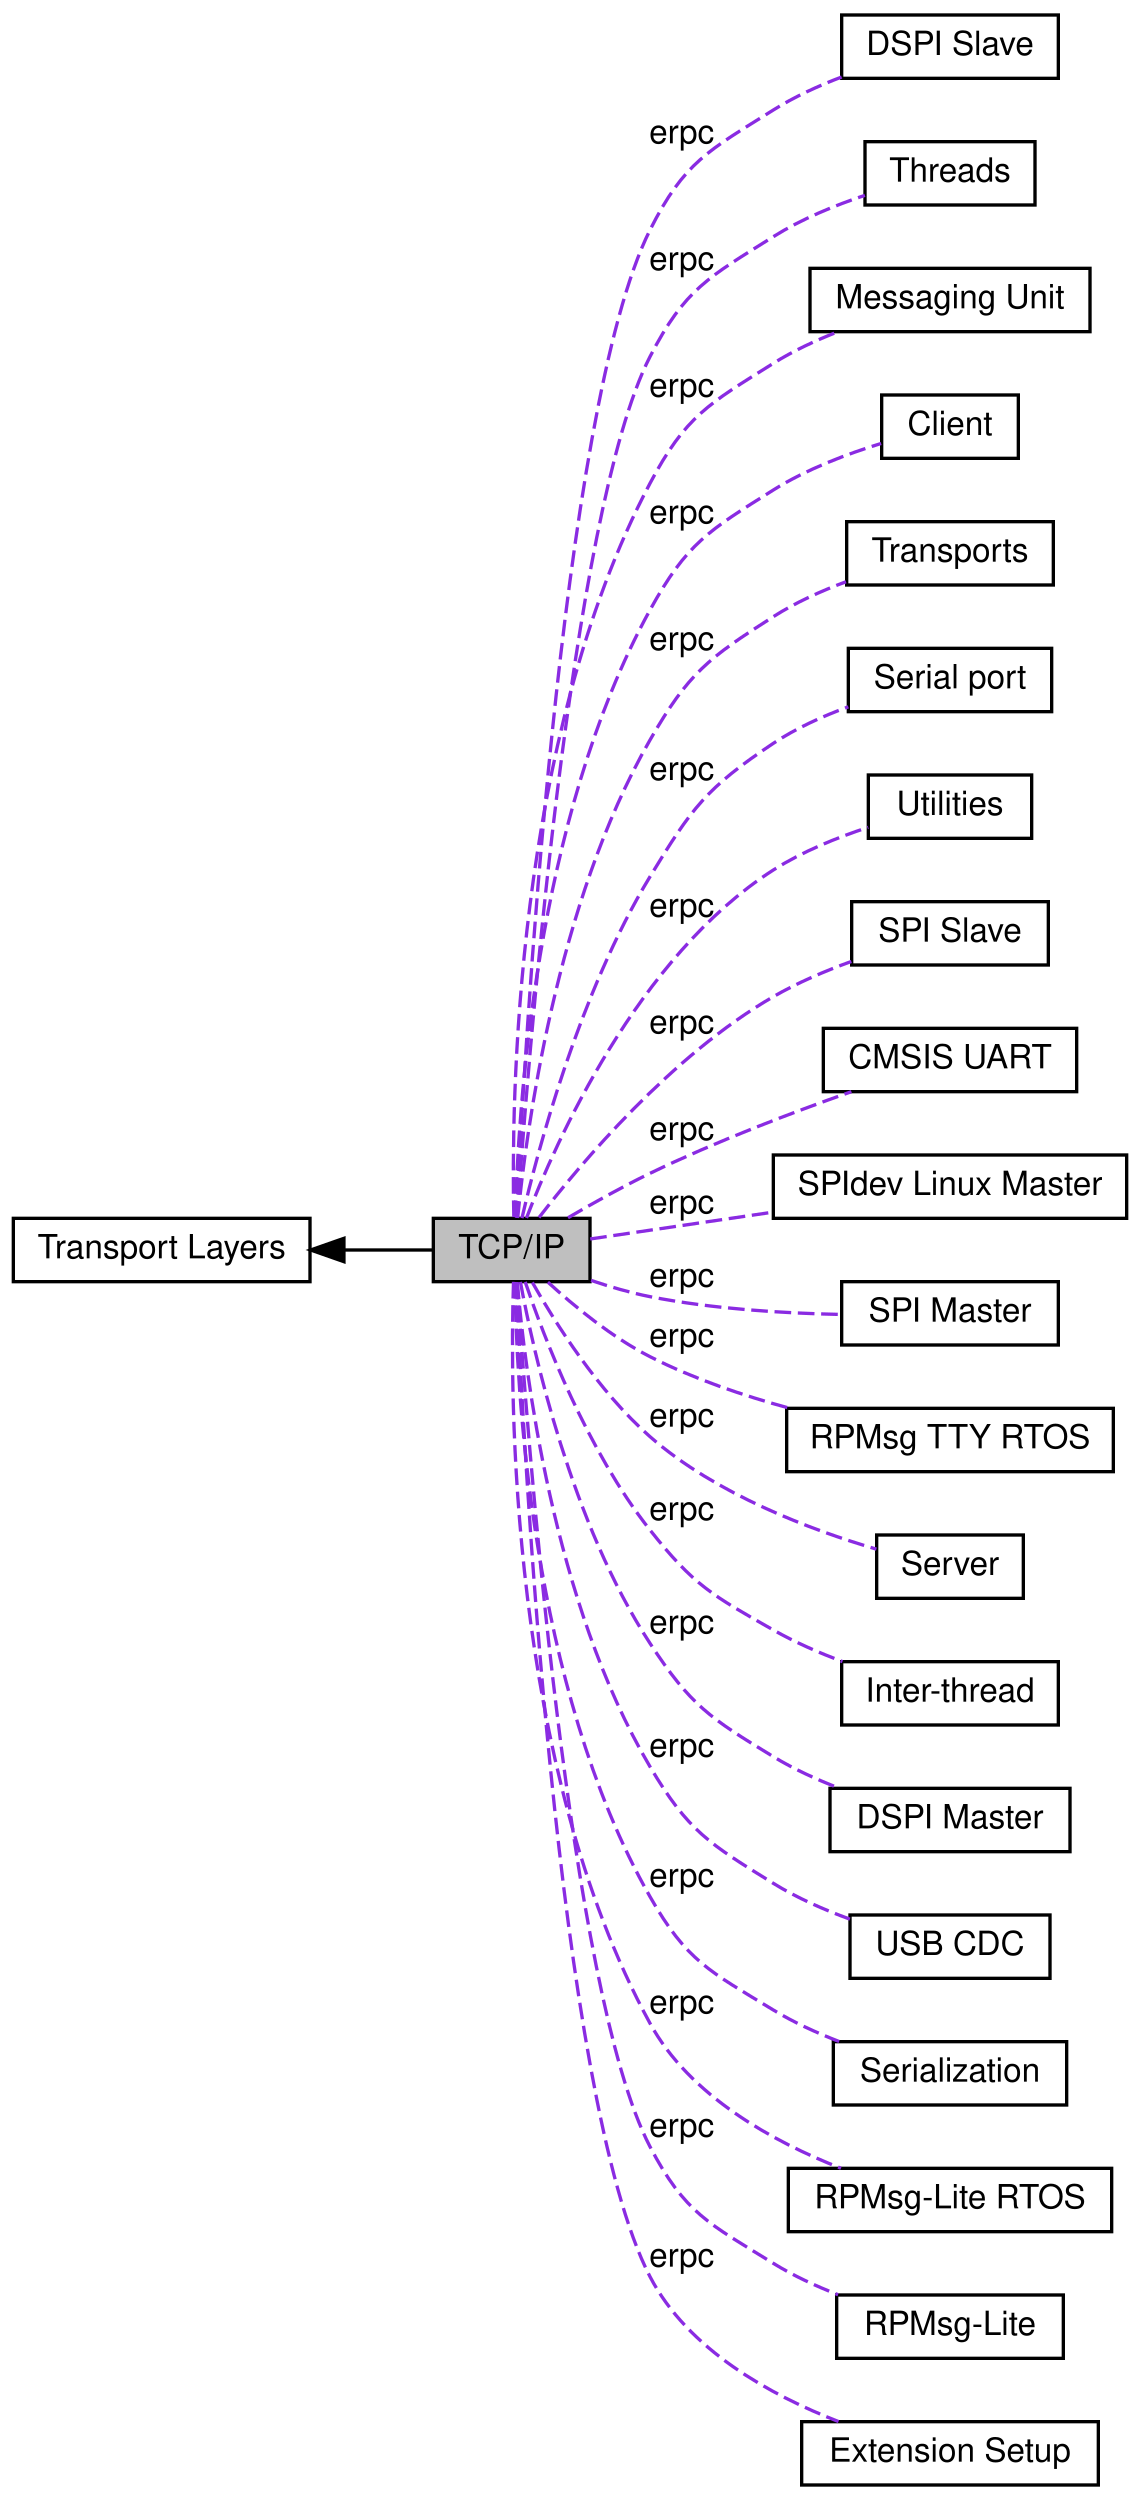
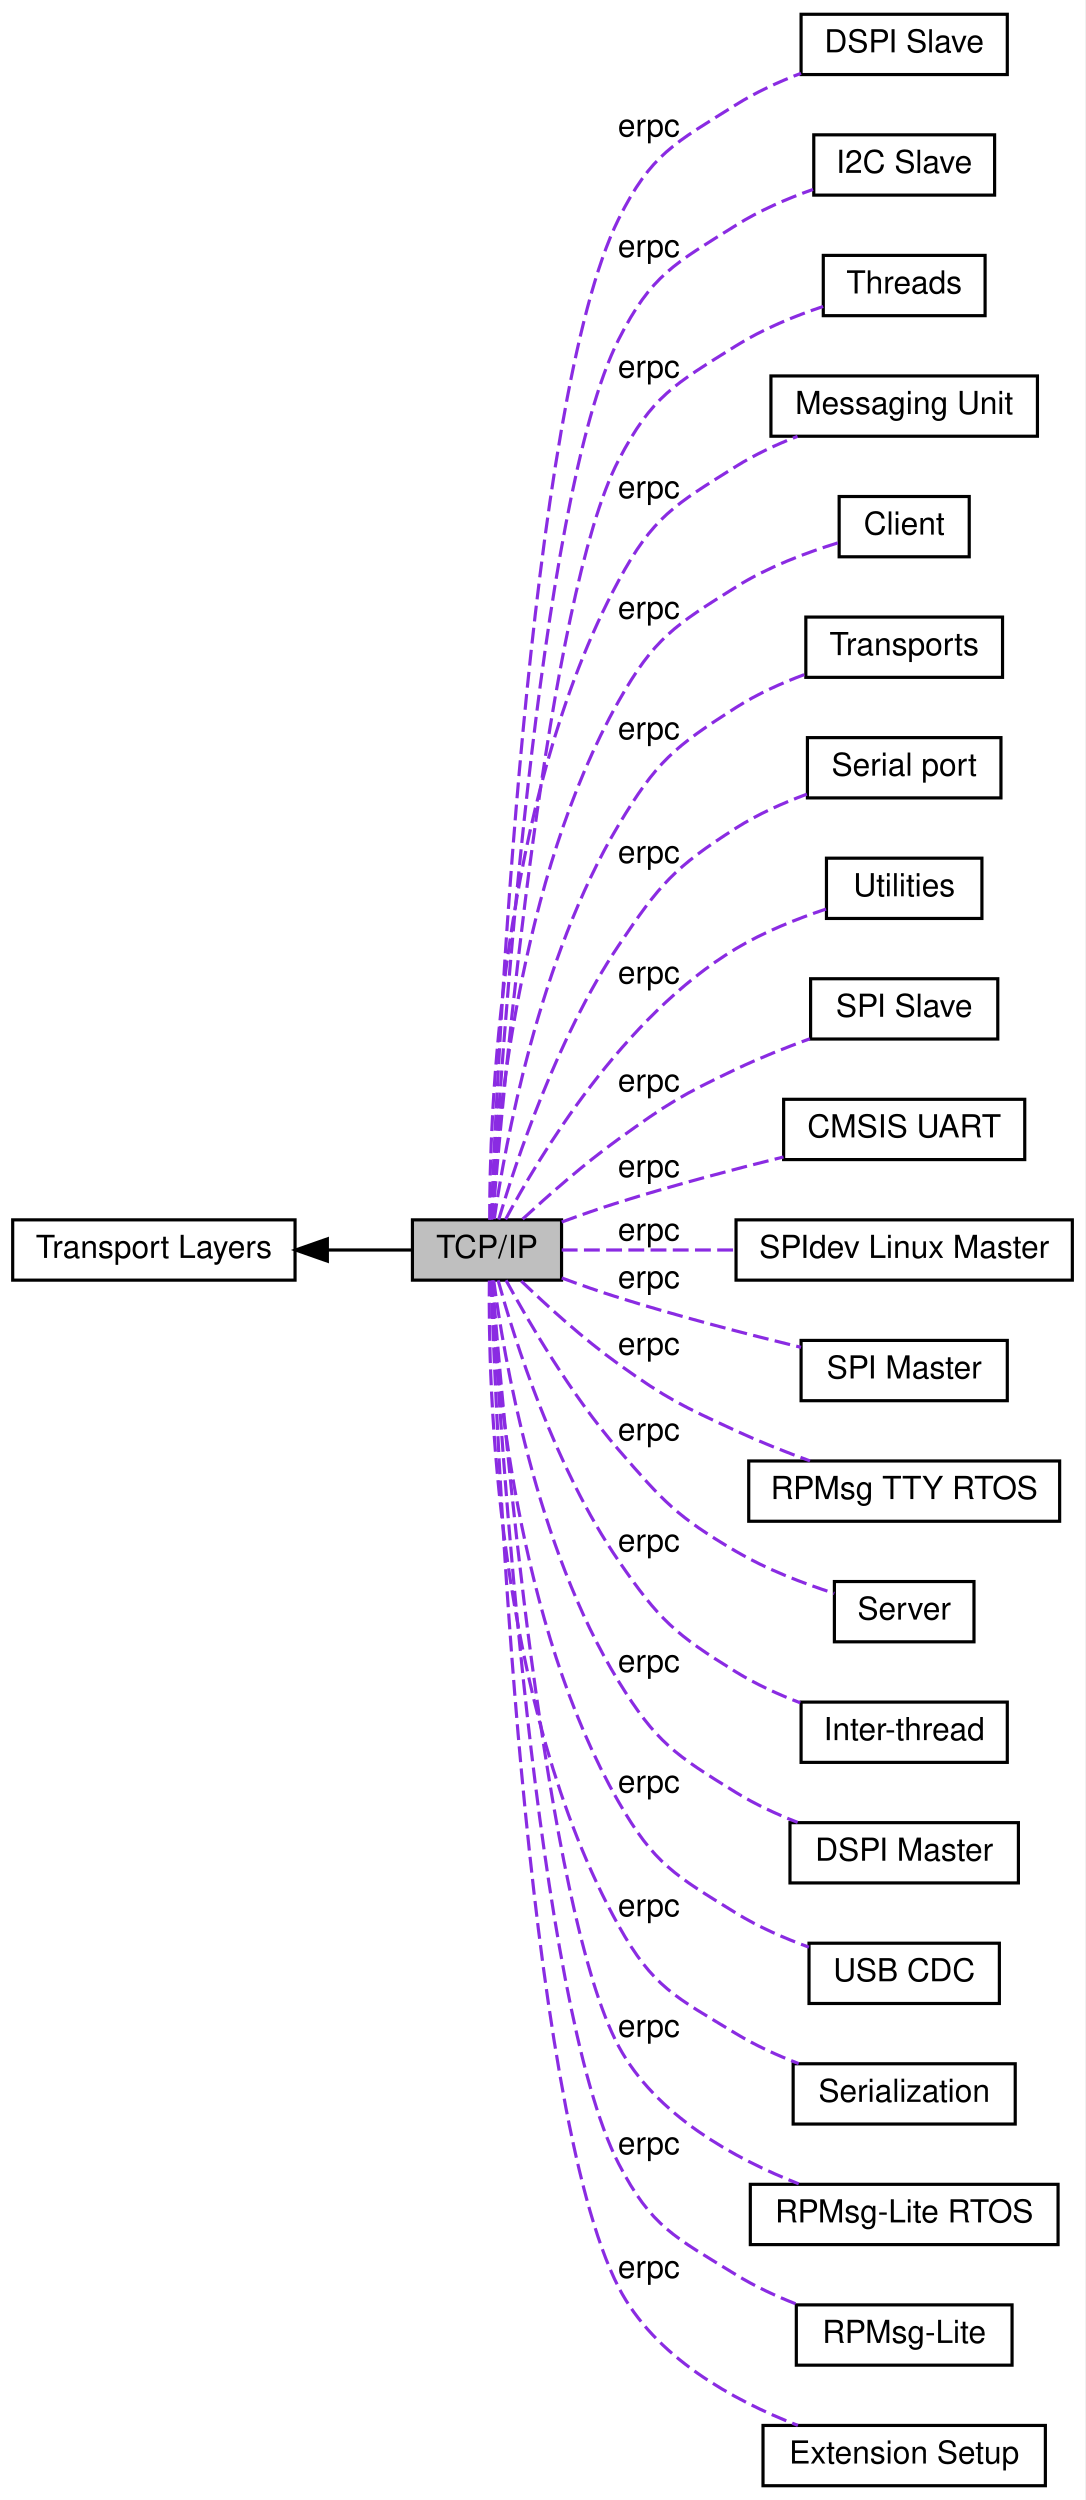
- <svg xmlns="http://www.w3.org/2000/svg" xmlns:xlink="http://www.w3.org/1999/xlink" width="342pt" height="750pt" viewBox="0.00 0.00 342.00 750.00">
-   <g id="graph0" class="graph" transform="scale(1 1) rotate(0) translate(4 746)">
-     <polygon fill="white" stroke="none" points="-4,4 -4,-746 338,-746 338,4 -4,4" />
+ <svg xmlns="http://www.w3.org/2000/svg" xmlns:xlink="http://www.w3.org/1999/xlink" width="342pt" height="788pt" viewBox="0.00 0.00 342.00 788.00">
+   <g id="graph0" class="graph" transform="scale(1 1) rotate(0) translate(4 784)">
+     <polygon fill="white" stroke="none" points="-4,4 -4,-784 338,-784 338,4 -4,4" />
    <g id="node1" class="node">
      <g id="a_node1">
        <a xlink:href="group__transports.html" target="_top" xlink:title="Transport layer classes. ">
-           <polygon fill="white" stroke="black" points="0,-361.5 0,-380.5 89,-380.5 89,-361.5 0,-361.5" />
-           <text text-anchor="middle" x="44.5" y="-368.5" font-family="Helvetica,sans-Serif" font-size="10.00">Transport Layers</text>
-         </a>
-       </g>
-     </g>
-     <g id="node5" class="node">
-       <polygon fill="#bfbfbf" stroke="black" points="126,-361.5 126,-380.5 173,-380.5 173,-361.5 126,-361.5" />
-       <text text-anchor="middle" x="149.5" y="-368.5" font-family="Helvetica,sans-Serif" font-size="10.00">TCP/IP</text>
+           <polygon fill="white" stroke="black" points="0,-380.5 0,-399.5 89,-399.5 89,-380.5 0,-380.5" />
+           <text text-anchor="middle" x="44.5" y="-387.5" font-family="Helvetica,sans-Serif" font-size="10.00">Transport Layers</text>
+         </a>
+       </g>
+     </g>
+     <g id="node6" class="node">
+       <polygon fill="#bfbfbf" stroke="black" points="126,-380.5 126,-399.5 173,-399.5 173,-380.5 126,-380.5" />
+       <text text-anchor="middle" x="149.5" y="-387.5" font-family="Helvetica,sans-Serif" font-size="10.00">TCP/IP</text>
    </g>
    <g id="edge1" class="edge">
-       <path fill="none" stroke="black" d="M99.308,-371C108.657,-371 117.904,-371 125.815,-371" />
-       <polygon fill="black" stroke="black" points="99.181,-367.5 89.181,-371 99.181,-374.5 99.181,-367.5" />
+       <path fill="none" stroke="black" d="M99.308,-390C108.657,-390 117.904,-390 125.815,-390" />
+       <polygon fill="black" stroke="black" points="99.181,-386.5 89.181,-390 99.181,-393.5 99.181,-386.5" />
    </g>
    <g id="node2" class="node">
      <g id="a_node2">
-         <a xlink:href="group__dspi__slave__transport.html" target="_top" xlink:title="Kinetis SDK DSPI slave driver transport. ">
-           <polygon fill="white" stroke="black" points="248.5,-722.5 248.5,-741.5 313.5,-741.5 313.5,-722.5 248.5,-722.5" />
-           <text text-anchor="middle" x="281" y="-729.5" font-family="Helvetica,sans-Serif" font-size="10.00">DSPI Slave</text>
+         <a xlink:href="group__dspi__slave__transport.html" target="_top" xlink:title="MCUXpressoSDK DSPI slave driver transport. ">
+           <polygon fill="white" stroke="black" points="248.5,-760.5 248.5,-779.5 313.5,-779.5 313.5,-760.5 248.5,-760.5" />
+           <text text-anchor="middle" x="281" y="-767.5" font-family="Helvetica,sans-Serif" font-size="10.00">DSPI Slave</text>
        </a>
      </g>
    </g>
    <g id="node3" class="node">
      <g id="a_node3">
+         <a xlink:href="group__i2c__slave__transport.html" target="_top" xlink:title="MCUXpressoSDK I2C slave driver transport. ">
+           <polygon fill="white" stroke="black" points="252.5,-722.5 252.5,-741.5 309.5,-741.5 309.5,-722.5 252.5,-722.5" />
+           <text text-anchor="middle" x="281" y="-729.5" font-family="Helvetica,sans-Serif" font-size="10.00">I2C Slave</text>
+         </a>
+       </g>
+     </g>
+     <g id="node4" class="node">
+       <g id="a_node4">
        <a xlink:href="group__port__threads.html" target="_top" xlink:title="Threading model. ">
          <polygon fill="white" stroke="black" points="255.5,-684.5 255.5,-703.5 306.5,-703.5 306.5,-684.5 255.5,-684.5" />
          <text text-anchor="middle" x="281" y="-691.5" font-family="Helvetica,sans-Serif" font-size="10.00">Threads</text>
        </a>
      </g>
    </g>
-     <g id="node4" class="node">
-       <g id="a_node4">
+     <g id="node5" class="node">
+       <g id="a_node5">
        <a xlink:href="group__mu__transport.html" target="_top" xlink:title="Messaging Unit transport. ">
          <polygon fill="white" stroke="black" points="239,-646.5 239,-665.5 323,-665.5 323,-646.5 239,-646.5" />
          <text text-anchor="middle" x="281" y="-653.5" font-family="Helvetica,sans-Serif" font-size="10.00">Messaging Unit</text>
        </a>
      </g>
    </g>
    <g id="edge10" class="edge">
-       <path fill="none" stroke="blueviolet" stroke-dasharray="5,2" d="M150.933,-380.696C153.115,-426.704 163.887,-623.004 191,-677 201.296,-697.504 208.573,-700.793 228,-713 234.266,-716.938 241.468,-720.225 248.474,-722.898" />
+       <path fill="none" stroke="blueviolet" stroke-dasharray="5,2" d="M150.847,-399.656C152.687,-447.299 162.324,-657.344 191,-715 201.217,-735.543 208.573,-738.793 228,-751 234.266,-754.938 241.468,-758.225 248.474,-760.898" />
+       <text text-anchor="middle" x="200.5" y="-741" font-family="Helvetica,sans-Serif" font-size="10.00">erpc</text>
+     </g>
+     <g id="edge11" class="edge">
+       <path fill="none" stroke="blueviolet" stroke-dasharray="5,2" d="M151.028,-399.679C153.563,-443.888 165.437,-626.631 191,-677 201.384,-697.46 208.573,-700.793 228,-713 235.406,-717.653 244.117,-721.399 252.27,-724.295" />
      <text text-anchor="middle" x="200.5" y="-703" font-family="Helvetica,sans-Serif" font-size="10.00">erpc</text>
    </g>
    <g id="edge8" class="edge">
-       <path fill="none" stroke="blueviolet" stroke-dasharray="5,2" d="M151.131,-380.6C154.03,-422.851 166.972,-592.225 191,-639 201.484,-659.409 208.573,-662.793 228,-675 236.382,-680.267 246.437,-684.372 255.462,-687.396" />
+       <path fill="none" stroke="blueviolet" stroke-dasharray="5,2" d="M151.265,-399.728C154.578,-440.295 168.543,-595.883 191,-639 201.598,-659.349 208.573,-662.793 228,-675 236.382,-680.267 246.437,-684.372 255.462,-687.396" />
      <text text-anchor="middle" x="200.5" y="-665" font-family="Helvetica,sans-Serif" font-size="10.00">erpc</text>
    </g>
-     <g id="edge12" class="edge">
-       <path fill="none" stroke="blueviolet" stroke-dasharray="5,2" d="M150.146,-380.88C149.374,-414.093 150.229,-523.951 191,-601 201.731,-621.28 208.573,-624.793 228,-637 233.941,-640.733 240.722,-643.882 247.381,-646.477" />
+     <g id="edge13" class="edge">
+       <path fill="none" stroke="blueviolet" stroke-dasharray="5,2" d="M150.354,-399.501C150.272,-430.499 153.126,-530.734 191,-601 201.886,-621.197 208.573,-624.793 228,-637 233.941,-640.733 240.722,-643.882 247.381,-646.477" />
      <text text-anchor="middle" x="200.5" y="-627" font-family="Helvetica,sans-Serif" font-size="10.00">erpc</text>
    </g>
-     <g id="node6" class="node">
-       <g id="a_node6">
+     <g id="node7" class="node">
+       <g id="a_node7">
        <a xlink:href="group__infra__client.html" target="_top" xlink:title="Client classes. ">
          <polygon fill="white" stroke="black" points="260.5,-608.5 260.5,-627.5 301.5,-627.5 301.5,-608.5 260.5,-608.5" />
          <text text-anchor="middle" x="281" y="-615.5" font-family="Helvetica,sans-Serif" font-size="10.00">Client</text>
        </a>
      </g>
    </g>
    <g id="edge2" class="edge">
-       <path fill="none" stroke="blueviolet" stroke-dasharray="5,2" d="M150.599,-380.876C151.294,-410.433 156.318,-500.039 191,-563 202.07,-583.097 208.573,-586.793 228,-599 237.929,-605.239 250.204,-609.846 260.334,-612.961" />
+       <path fill="none" stroke="blueviolet" stroke-dasharray="5,2" d="M150.886,-399.677C152.356,-427.085 159.273,-506.878 191,-563 202.291,-582.973 208.573,-586.793 228,-599 237.929,-605.239 250.204,-609.846 260.334,-612.961" />
      <text text-anchor="middle" x="200.5" y="-589" font-family="Helvetica,sans-Serif" font-size="10.00">erpc</text>
    </g>
-     <g id="node7" class="node">
-       <g id="a_node7">
+     <g id="node8" class="node">
+       <g id="a_node8">
        <a xlink:href="group__infra__transport.html" target="_top" xlink:title="Superclasses for building transports. ">
          <polygon fill="white" stroke="black" points="250,-570.5 250,-589.5 312,-589.5 312,-570.5 250,-570.5" />
          <text text-anchor="middle" x="281" y="-577.5" font-family="Helvetica,sans-Serif" font-size="10.00">Transports</text>
        </a>
      </g>
    </g>
    <g id="edge4" class="edge">
-       <path fill="none" stroke="blueviolet" stroke-dasharray="5,2" d="M151.301,-380.615C153.749,-405.764 162.773,-474.937 191,-524 202.597,-544.158 208.394,-548.492 228,-561 234.645,-565.239 242.368,-568.712 249.797,-571.474" />
+       <path fill="none" stroke="blueviolet" stroke-dasharray="5,2" d="M151.78,-399.749C155.145,-422.799 165.783,-481.879 191,-524 202.946,-543.953 208.394,-548.492 228,-561 234.645,-565.239 242.368,-568.712 249.797,-571.474" />
      <text text-anchor="middle" x="200.5" y="-551" font-family="Helvetica,sans-Serif" font-size="10.00">erpc</text>
    </g>
-     <g id="node8" class="node">
-       <g id="a_node8">
+     <g id="node9" class="node">
+       <g id="a_node9">
        <a xlink:href="group__serial__transport.html" target="_top" xlink:title="POSIX and Win32 serial port transport. ">
          <polygon fill="white" stroke="black" points="250.5,-532.5 250.5,-551.5 311.5,-551.5 311.5,-532.5 250.5,-532.5" />
          <text text-anchor="middle" x="281" y="-539.5" font-family="Helvetica,sans-Serif" font-size="10.00">Serial port</text>
        </a>
      </g>
    </g>
-     <g id="edge16" class="edge">
-       <path fill="none" stroke="blueviolet" stroke-dasharray="5,2" d="M152.588,-380.56C157.256,-400.637 169.823,-448.204 191,-483 203.59,-503.687 207.841,-509.58 228,-523 234.801,-527.527 242.818,-531.143 250.494,-533.953" />
+     <g id="edge17" class="edge">
+       <path fill="none" stroke="blueviolet" stroke-dasharray="5,2" d="M153.193,-399.597C158.524,-417.593 171.61,-457.185 191,-486 203.983,-505.294 208.394,-510.492 228,-523 234.807,-527.342 242.745,-530.881 250.34,-533.675" />
      <text text-anchor="middle" x="200.5" y="-512" font-family="Helvetica,sans-Serif" font-size="10.00">erpc</text>
    </g>
-     <g id="node9" class="node">
-       <g id="a_node9">
+     <g id="node10" class="node">
+       <g id="a_node10">
        <a xlink:href="group__infra__utility.html" target="_top" xlink:title="Utility code used by the infrastructure. ">
          <polygon fill="white" stroke="black" points="256.5,-494.5 256.5,-513.5 305.5,-513.5 305.5,-494.5 256.5,-494.5" />
          <text text-anchor="middle" x="281" y="-501.5" font-family="Helvetica,sans-Serif" font-size="10.00">Utilities</text>
        </a>
      </g>
    </g>
    <g id="edge5" class="edge">
-       <path fill="none" stroke="blueviolet" stroke-dasharray="5,2" d="M153.95,-380.607C162.553,-403.053 187.244,-459 228,-485 236.67,-490.531 247.177,-494.758 256.47,-497.804" />
-       <text text-anchor="middle" x="200.5" y="-471" font-family="Helvetica,sans-Serif" font-size="10.00">erpc</text>
-     </g>
-     <g id="node10" class="node">
-       <g id="a_node10">
-         <a xlink:href="group__spi__slave__transport.html" target="_top" xlink:title="Kinetis SDK SPI slave driver transport. ">
+       <path fill="none" stroke="blueviolet" stroke-dasharray="5,2" d="M155.377,-399.679C165.791,-419.27 192.203,-463.575 228,-485 236.742,-490.232 247.16,-494.389 256.367,-497.464" />
+       <text text-anchor="middle" x="200.5" y="-474" font-family="Helvetica,sans-Serif" font-size="10.00">erpc</text>
+     </g>
+     <g id="node11" class="node">
+       <g id="a_node11">
+         <a xlink:href="group__spi__slave__transport.html" target="_top" xlink:title="MCUXpressoSDK SPI slave driver transport. ">
          <polygon fill="white" stroke="black" points="251.5,-456.5 251.5,-475.5 310.5,-475.5 310.5,-456.5 251.5,-456.5" />
          <text text-anchor="middle" x="281" y="-463.5" font-family="Helvetica,sans-Serif" font-size="10.00">SPI Slave</text>
        </a>
      </g>
    </g>
-     <g id="edge18" class="edge">
-       <path fill="none" stroke="blueviolet" stroke-dasharray="5,2" d="M157.705,-380.745C170.198,-396.945 197.486,-429.372 228,-447 235.241,-451.183 243.566,-454.717 251.402,-457.56" />
-       <text text-anchor="middle" x="200.5" y="-436" font-family="Helvetica,sans-Serif" font-size="10.00">erpc</text>
-     </g>
-     <g id="node11" class="node">
-       <g id="a_node11">
+     <g id="edge19" class="edge">
+       <path fill="none" stroke="blueviolet" stroke-dasharray="5,2" d="M160.739,-399.743C168.687,-407.079 180.144,-417.175 191,-425 206.52,-436.187 210.718,-438.793 228,-447 235.38,-450.505 243.592,-453.777 251.27,-456.584" />
+       <text text-anchor="middle" x="200.5" y="-440" font-family="Helvetica,sans-Serif" font-size="10.00">erpc</text>
+     </g>
+     <g id="node12" class="node">
+       <g id="a_node12">
        <a xlink:href="group__uart__transport.html" target="_top" xlink:title="CMSIS UART driver transport. ">
          <polygon fill="white" stroke="black" points="243,-418.5 243,-437.5 319,-437.5 319,-418.5 243,-418.5" />
          <text text-anchor="middle" x="281" y="-425.5" font-family="Helvetica,sans-Serif" font-size="10.00">CMSIS UART</text>
        </a>
      </g>
    </g>
-     <g id="edge20" class="edge">
-       <path fill="none" stroke="blueviolet" stroke-dasharray="5,2" d="M166.401,-380.672C173.764,-384.983 182.703,-389.984 191,-394 210.652,-403.513 233.7,-412.255 251.418,-418.492" />
-       <text text-anchor="middle" x="200.5" y="-404" font-family="Helvetica,sans-Serif" font-size="10.00">erpc</text>
-     </g>
-     <g id="node12" class="node">
-       <g id="a_node12">
+     <g id="edge21" class="edge">
+       <path fill="none" stroke="blueviolet" stroke-dasharray="5,2" d="M173.065,-398.82C178.869,-400.961 185.133,-403.161 191,-405 207.903,-410.299 226.881,-415.327 242.955,-419.323" />
+       <text text-anchor="middle" x="200.5" y="-413" font-family="Helvetica,sans-Serif" font-size="10.00">erpc</text>
+     </g>
+     <g id="node13" class="node">
+       <g id="a_node13">
        <a xlink:href="group__spidev__master__transport.html" target="_top" xlink:title="SPIdev Linux transport. ">
          <polygon fill="white" stroke="black" points="228,-380.5 228,-399.5 334,-399.5 334,-380.5 228,-380.5" />
          <text text-anchor="middle" x="281" y="-387.5" font-family="Helvetica,sans-Serif" font-size="10.00">SPIdev Linux Master</text>
        </a>
      </g>
    </g>
-     <g id="edge19" class="edge">
-       <path fill="none" stroke="blueviolet" stroke-dasharray="5,2" d="M173.057,-374.31C188.203,-376.532 208.803,-379.554 227.881,-382.353" />
-       <text text-anchor="middle" x="200.5" y="-382" font-family="Helvetica,sans-Serif" font-size="10.00">erpc</text>
-     </g>
-     <g id="node13" class="node">
-       <g id="a_node13">
-         <a xlink:href="group__spi__master__transport.html" target="_top" xlink:title="Kinetis SDK SPI master driver transport. ">
+     <g id="edge20" class="edge">
+       <path fill="none" stroke="blueviolet" stroke-dasharray="5,2" d="M173.057,-390C188.203,-390 208.803,-390 227.881,-390" />
+       <text text-anchor="middle" x="200.5" y="-393" font-family="Helvetica,sans-Serif" font-size="10.00">erpc</text>
+     </g>
+     <g id="node14" class="node">
+       <g id="a_node14">
+         <a xlink:href="group__spi__master__transport.html" target="_top" xlink:title="MCUXpressoSDK SPI master driver transport. ">
          <polygon fill="white" stroke="black" points="248.5,-342.5 248.5,-361.5 313.5,-361.5 313.5,-342.5 248.5,-342.5" />
          <text text-anchor="middle" x="281" y="-349.5" font-family="Helvetica,sans-Serif" font-size="10.00">SPI Master</text>
        </a>
      </g>
    </g>
-     <g id="edge17" class="edge">
-       <path fill="none" stroke="blueviolet" stroke-dasharray="5,2" d="M173.327,-361.878C179.016,-359.949 185.161,-358.15 191,-357 209.828,-353.292 231.298,-352.003 248.432,-351.659" />
-       <text text-anchor="middle" x="200.5" y="-360" font-family="Helvetica,sans-Serif" font-size="10.00">erpc</text>
-     </g>
-     <g id="node14" class="node">
-       <g id="a_node14">
+     <g id="edge18" class="edge">
+       <path fill="none" stroke="blueviolet" stroke-dasharray="5,2" d="M173.065,-381.18C178.869,-379.039 185.133,-376.839 191,-375 209.883,-369.08 231.354,-363.499 248.476,-359.317" />
+       <text text-anchor="middle" x="200.5" y="-378" font-family="Helvetica,sans-Serif" font-size="10.00">erpc</text>
+     </g>
+     <g id="node15" class="node">
+       <g id="a_node15">
        <a xlink:href="group__rpmsg__tty__rtos__transport.html" target="_top" xlink:title="RPMsg TTY RTOS transport. ">
          <polygon fill="white" stroke="black" points="232,-304.5 232,-323.5 330,-323.5 330,-304.5 232,-304.5" />
          <text text-anchor="middle" x="281" y="-311.5" font-family="Helvetica,sans-Serif" font-size="10.00">RPMsg TTY RTOS</text>
        </a>
      </g>
    </g>
-     <g id="edge15" class="edge">
-       <path fill="none" stroke="blueviolet" stroke-dasharray="5,2" d="M160.371,-361.349C168.125,-354.251 179.503,-344.859 191,-339 204.013,-332.369 219.02,-327.293 232.96,-323.505" />
-       <text text-anchor="middle" x="200.5" y="-342" font-family="Helvetica,sans-Serif" font-size="10.00">erpc</text>
-     </g>
-     <g id="node15" class="node">
-       <g id="a_node15">
+     <g id="edge16" class="edge">
+       <path fill="none" stroke="blueviolet" stroke-dasharray="5,2" d="M160.321,-380.201C168.23,-372.581 179.833,-361.997 191,-354 206.373,-342.991 210.839,-340.939 228,-333 235.415,-329.57 243.639,-326.323 251.316,-323.516" />
+       <text text-anchor="middle" x="200.5" y="-357" font-family="Helvetica,sans-Serif" font-size="10.00">erpc</text>
+     </g>
+     <g id="node16" class="node">
+       <g id="a_node16">
        <a xlink:href="group__infra__server.html" target="_top" xlink:title="Server classes. ">
          <polygon fill="white" stroke="black" points="259,-266.5 259,-285.5 303,-285.5 303,-266.5 259,-266.5" />
          <text text-anchor="middle" x="281" y="-273.5" font-family="Helvetica,sans-Serif" font-size="10.00">Server</text>
        </a>
      </g>
    </g>
    <g id="edge6" class="edge">
-       <path fill="none" stroke="blueviolet" stroke-dasharray="5,2" d="M155.709,-361.265C162.537,-349.21 175.486,-328.609 191,-315 210.783,-297.645 239.505,-286.959 258.925,-281.259" />
-       <text text-anchor="middle" x="200.5" y="-318" font-family="Helvetica,sans-Serif" font-size="10.00">erpc</text>
-     </g>
-     <g id="node16" class="node">
-       <g id="a_node16">
+       <path fill="none" stroke="blueviolet" stroke-dasharray="5,2" d="M155.5,-380.453C162.485,-367.582 176.004,-344.287 191,-327 205.246,-310.577 209.26,-306.023 228,-295 237.61,-289.347 249.188,-284.916 258.977,-281.76" />
+       <text text-anchor="middle" x="200.5" y="-330" font-family="Helvetica,sans-Serif" font-size="10.00">erpc</text>
+     </g>
+     <g id="node17" class="node">
+       <g id="a_node17">
        <a xlink:href="group__itbp__transport.html" target="_top" xlink:title="Simple inter-thread communications transport. ">
          <polygon fill="white" stroke="black" points="248.5,-228.5 248.5,-247.5 313.5,-247.5 313.5,-228.5 248.5,-228.5" />
          <text text-anchor="middle" x="281" y="-235.5" font-family="Helvetica,sans-Serif" font-size="10.00">Inter-thread</text>
        </a>
      </g>
    </g>
-     <g id="edge11" class="edge">
-       <path fill="none" stroke="blueviolet" stroke-dasharray="5,2" d="M153.557,-361.421C159.125,-344.982 172.114,-310.869 191,-287 204.136,-270.398 209.584,-267.442 228,-257 234.438,-253.35 241.708,-250.176 248.726,-247.523" />
-       <text text-anchor="middle" x="200.5" y="-290" font-family="Helvetica,sans-Serif" font-size="10.00">erpc</text>
-     </g>
-     <g id="node17" class="node">
-       <g id="a_node17">
-         <a xlink:href="group__dspi__master__transport.html" target="_top" xlink:title="Kinetis SDK DSPI master driver transport. ">
+     <g id="edge12" class="edge">
+       <path fill="none" stroke="blueviolet" stroke-dasharray="5,2" d="M152.993,-380.435C158.07,-362.109 170.864,-321.274 191,-292 203.829,-273.35 208.749,-268.908 228,-257 234.212,-253.157 241.319,-249.921 248.242,-247.271" />
+       <text text-anchor="middle" x="200.5" y="-295" font-family="Helvetica,sans-Serif" font-size="10.00">erpc</text>
+     </g>
+     <g id="node18" class="node">
+       <g id="a_node18">
+         <a xlink:href="group__dspi__master__transport.html" target="_top" xlink:title="MCUXpressoSDK DSPI master driver transport. ">
          <polygon fill="white" stroke="black" points="245,-190.5 245,-209.5 317,-209.5 317,-190.5 245,-190.5" />
          <text text-anchor="middle" x="281" y="-197.5" font-family="Helvetica,sans-Serif" font-size="10.00">DSPI Master</text>
        </a>
      </g>
    </g>
    <g id="edge9" class="edge">
-       <path fill="none" stroke="blueviolet" stroke-dasharray="5,2" d="M152.121,-361.42C156.023,-340.367 167.411,-289.074 191,-253 203.223,-234.309 208.923,-230.611 228,-219 234.076,-215.302 240.984,-212.155 247.736,-209.548" />
-       <text text-anchor="middle" x="200.5" y="-256" font-family="Helvetica,sans-Serif" font-size="10.00">erpc</text>
-     </g>
-     <g id="node18" class="node">
-       <g id="a_node18">
+       <path fill="none" stroke="blueviolet" stroke-dasharray="5,2" d="M151.621,-380.404C154.687,-357.156 164.805,-296.601 191,-254 202.857,-234.718 208.749,-230.908 228,-219 233.967,-215.309 240.759,-212.178 247.421,-209.588" />
+       <text text-anchor="middle" x="200.5" y="-257" font-family="Helvetica,sans-Serif" font-size="10.00">erpc</text>
+     </g>
+     <g id="node19" class="node">
+       <g id="a_node19">
        <a xlink:href="group___u_s_b___c_d_c__transport.html" target="_top" xlink:title="USB CDC transport. ">
          <polygon fill="white" stroke="black" points="251,-152.5 251,-171.5 311,-171.5 311,-152.5 251,-152.5" />
          <text text-anchor="middle" x="281" y="-159.5" font-family="Helvetica,sans-Serif" font-size="10.00">USB CDC</text>
        </a>
      </g>
    </g>
-     <g id="edge21" class="edge">
-       <path fill="none" stroke="blueviolet" stroke-dasharray="5,2" d="M151.192,-361.214C153.377,-335.627 161.82,-265.307 191,-216 202.529,-196.52 208.749,-192.908 228,-181 235.03,-176.652 243.205,-173.081 250.962,-170.255" />
+     <g id="edge22" class="edge">
+       <path fill="none" stroke="blueviolet" stroke-dasharray="5,2" d="M150.832,-380.244C152.16,-352.619 158.739,-272.225 191,-216 202.266,-196.366 208.749,-192.908 228,-181 235.03,-176.652 243.205,-173.081 250.962,-170.255" />
      <text text-anchor="middle" x="200.5" y="-219" font-family="Helvetica,sans-Serif" font-size="10.00">erpc</text>
    </g>
-     <g id="node19" class="node">
-       <g id="a_node19">
+     <g id="node20" class="node">
+       <g id="a_node20">
        <a xlink:href="group__infra__codec.html" target="_top" xlink:title="Classes used for message serialization. ">
          <polygon fill="white" stroke="black" points="246,-114.5 246,-133.5 316,-133.5 316,-114.5 246,-114.5" />
          <text text-anchor="middle" x="281" y="-121.5" font-family="Helvetica,sans-Serif" font-size="10.00">Serialization</text>
        </a>
      </g>
    </g>
    <g id="edge3" class="edge">
-       <path fill="none" stroke="blueviolet" stroke-dasharray="5,2" d="M150.484,-361.398C150.838,-331.844 154.965,-240.419 191,-177 202.033,-157.583 208.923,-154.611 228,-143 234.076,-139.302 240.984,-136.155 247.736,-133.548" />
+       <path fill="none" stroke="blueviolet" stroke-dasharray="5,2" d="M150.25,-380.366C149.847,-348.939 151.833,-247.39 191,-177 201.859,-157.485 208.923,-154.611 228,-143 234.076,-139.302 240.984,-136.155 247.736,-133.548" />
      <text text-anchor="middle" x="200.5" y="-180" font-family="Helvetica,sans-Serif" font-size="10.00">erpc</text>
    </g>
-     <g id="node20" class="node">
-       <g id="a_node20">
+     <g id="node21" class="node">
+       <g id="a_node21">
        <a xlink:href="group__rpmsg__lite__rtos__transport.html" target="_top" xlink:title="RPMsg-Lite zero copy transport using RTOS API. ">
          <polygon fill="white" stroke="black" points="232.5,-76.5 232.5,-95.5 329.5,-95.5 329.5,-76.5 232.5,-76.5" />
          <text text-anchor="middle" x="281" y="-83.5" font-family="Helvetica,sans-Serif" font-size="10.00">RPMsg-Lite RTOS</text>
        </a>
      </g>
    </g>
-     <g id="edge13" class="edge">
-       <path fill="none" stroke="blueviolet" stroke-dasharray="5,2" d="M150.055,-361.454C148.93,-328.381 148.642,-216.495 191,-139 202.903,-117.223 227.835,-103.523 248.291,-95.521" />
+     <g id="edge14" class="edge">
+       <path fill="none" stroke="blueviolet" stroke-dasharray="5,2" d="M151.203,-380.452C154.315,-339.923 167.725,-182.239 191,-139 202.678,-117.306 227.345,-103.652 247.756,-95.647" />
      <text text-anchor="middle" x="200.5" y="-142" font-family="Helvetica,sans-Serif" font-size="10.00">erpc</text>
    </g>
-     <g id="node21" class="node">
-       <g id="a_node21">
+     <g id="node22" class="node">
+       <g id="a_node22">
        <a xlink:href="group__rpmsg__lite__transport.html" target="_top" xlink:title="RPMsg-Lite zero copy transport. ">
          <polygon fill="white" stroke="black" points="247,-38.5 247,-57.5 315,-57.5 315,-38.5 247,-38.5" />
          <text text-anchor="middle" x="281" y="-45.5" font-family="Helvetica,sans-Serif" font-size="10.00">RPMsg-Lite</text>
        </a>
      </g>
    </g>
-     <g id="edge14" class="edge">
-       <path fill="none" stroke="blueviolet" stroke-dasharray="5,2" d="M151.111,-361.356C153.927,-318.913 166.568,-148.781 191,-102 201.479,-81.936 208.749,-78.908 228,-67 233.967,-63.309 240.759,-60.178 247.421,-57.588" />
+     <g id="edge15" class="edge">
+       <path fill="none" stroke="blueviolet" stroke-dasharray="5,2" d="M151.008,-380.279C153.457,-335.88 165.007,-152.365 191,-102 201.381,-81.885 208.749,-78.908 228,-67 233.967,-63.309 240.759,-60.178 247.421,-57.588" />
      <text text-anchor="middle" x="200.5" y="-105" font-family="Helvetica,sans-Serif" font-size="10.00">erpc</text>
    </g>
-     <g id="node22" class="node">
-       <g id="a_node22">
+     <g id="node23" class="node">
+       <g id="a_node23">
        <a xlink:href="group__port__setup__extensions.html" target="_top" xlink:title="Extension setup functions. ">
          <polygon fill="white" stroke="black" points="236.5,-0.5 236.5,-19.5 325.5,-19.5 325.5,-0.5 236.5,-0.5" />
          <text text-anchor="middle" x="281" y="-7.5" font-family="Helvetica,sans-Serif" font-size="10.00">Extension Setup</text>
        </a>
      </g>
    </g>
    <g id="edge7" class="edge">
-       <path fill="none" stroke="blueviolet" stroke-dasharray="5,2" d="M150.894,-361.224C152.895,-314.839 162.964,-116.96 191,-63 202.359,-41.137 227.05,-27.496 247.549,-19.537" />
+       <path fill="none" stroke="blueviolet" stroke-dasharray="5,2" d="M150.808,-380.269C152.462,-332.254 161.347,-120.599 191,-63 202.277,-41.095 226.973,-27.456 247.496,-19.51" />
      <text text-anchor="middle" x="200.5" y="-66" font-family="Helvetica,sans-Serif" font-size="10.00">erpc</text>
    </g>
  </g>
</svg>
